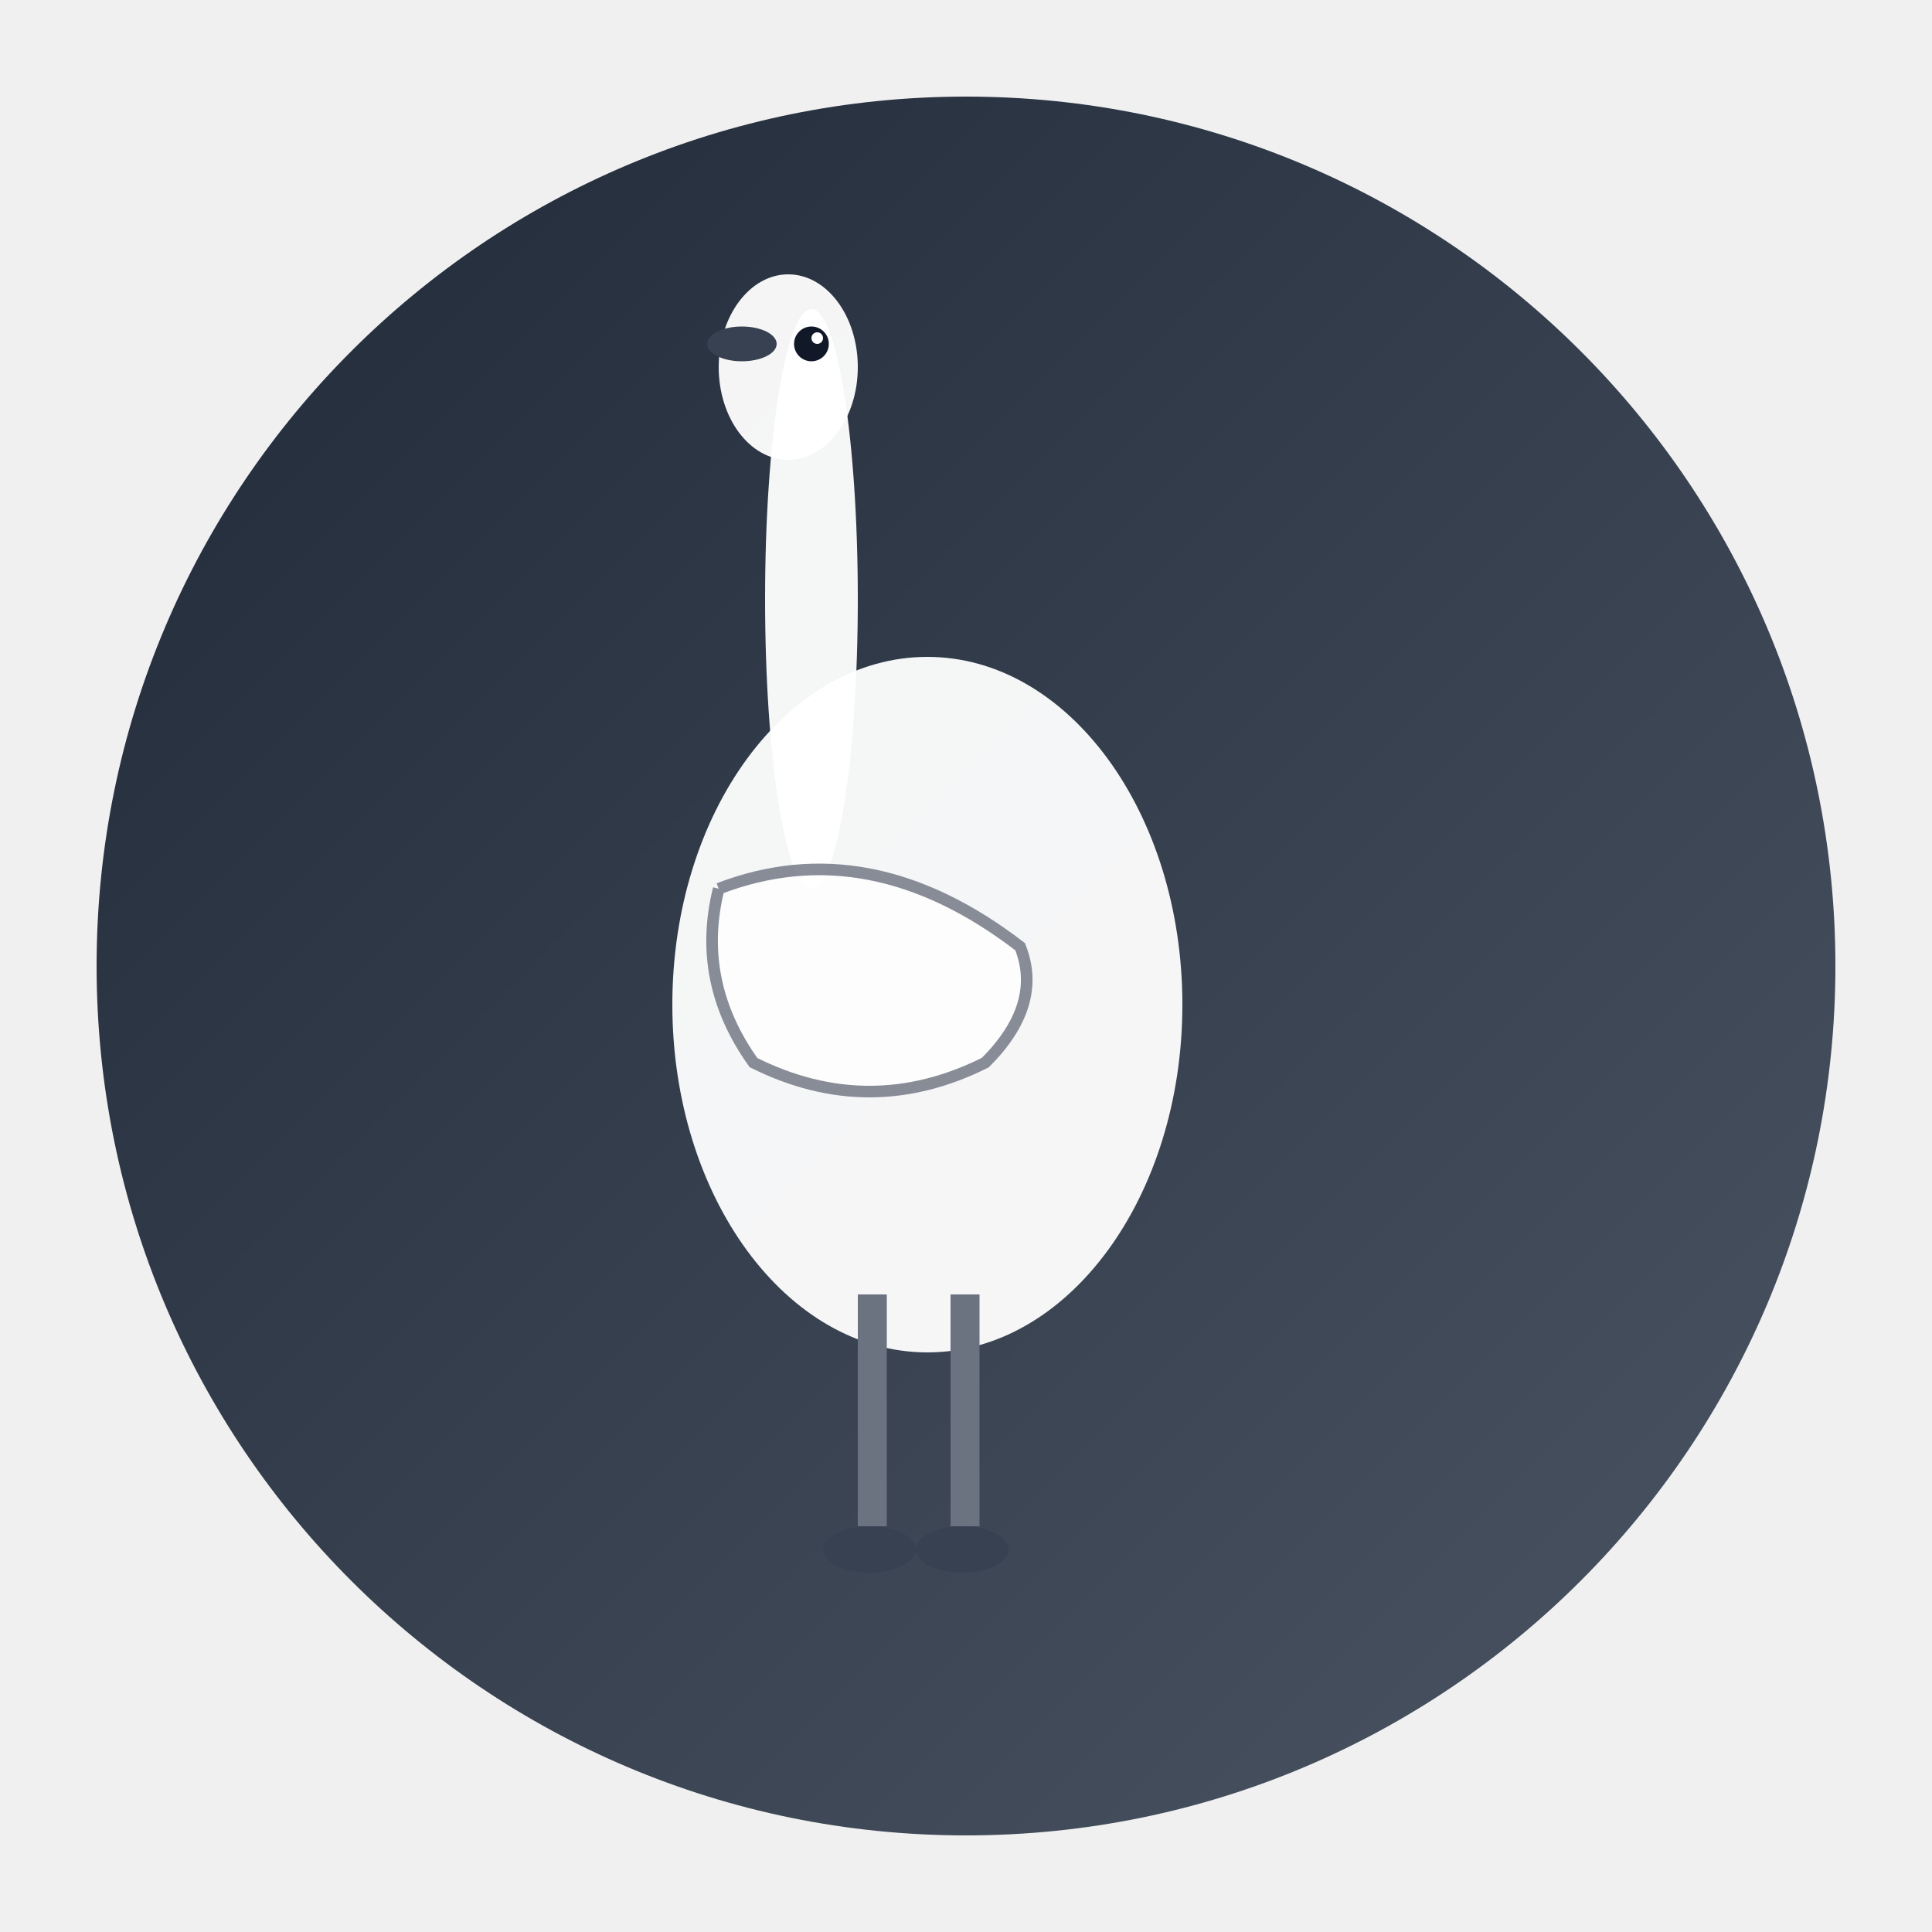
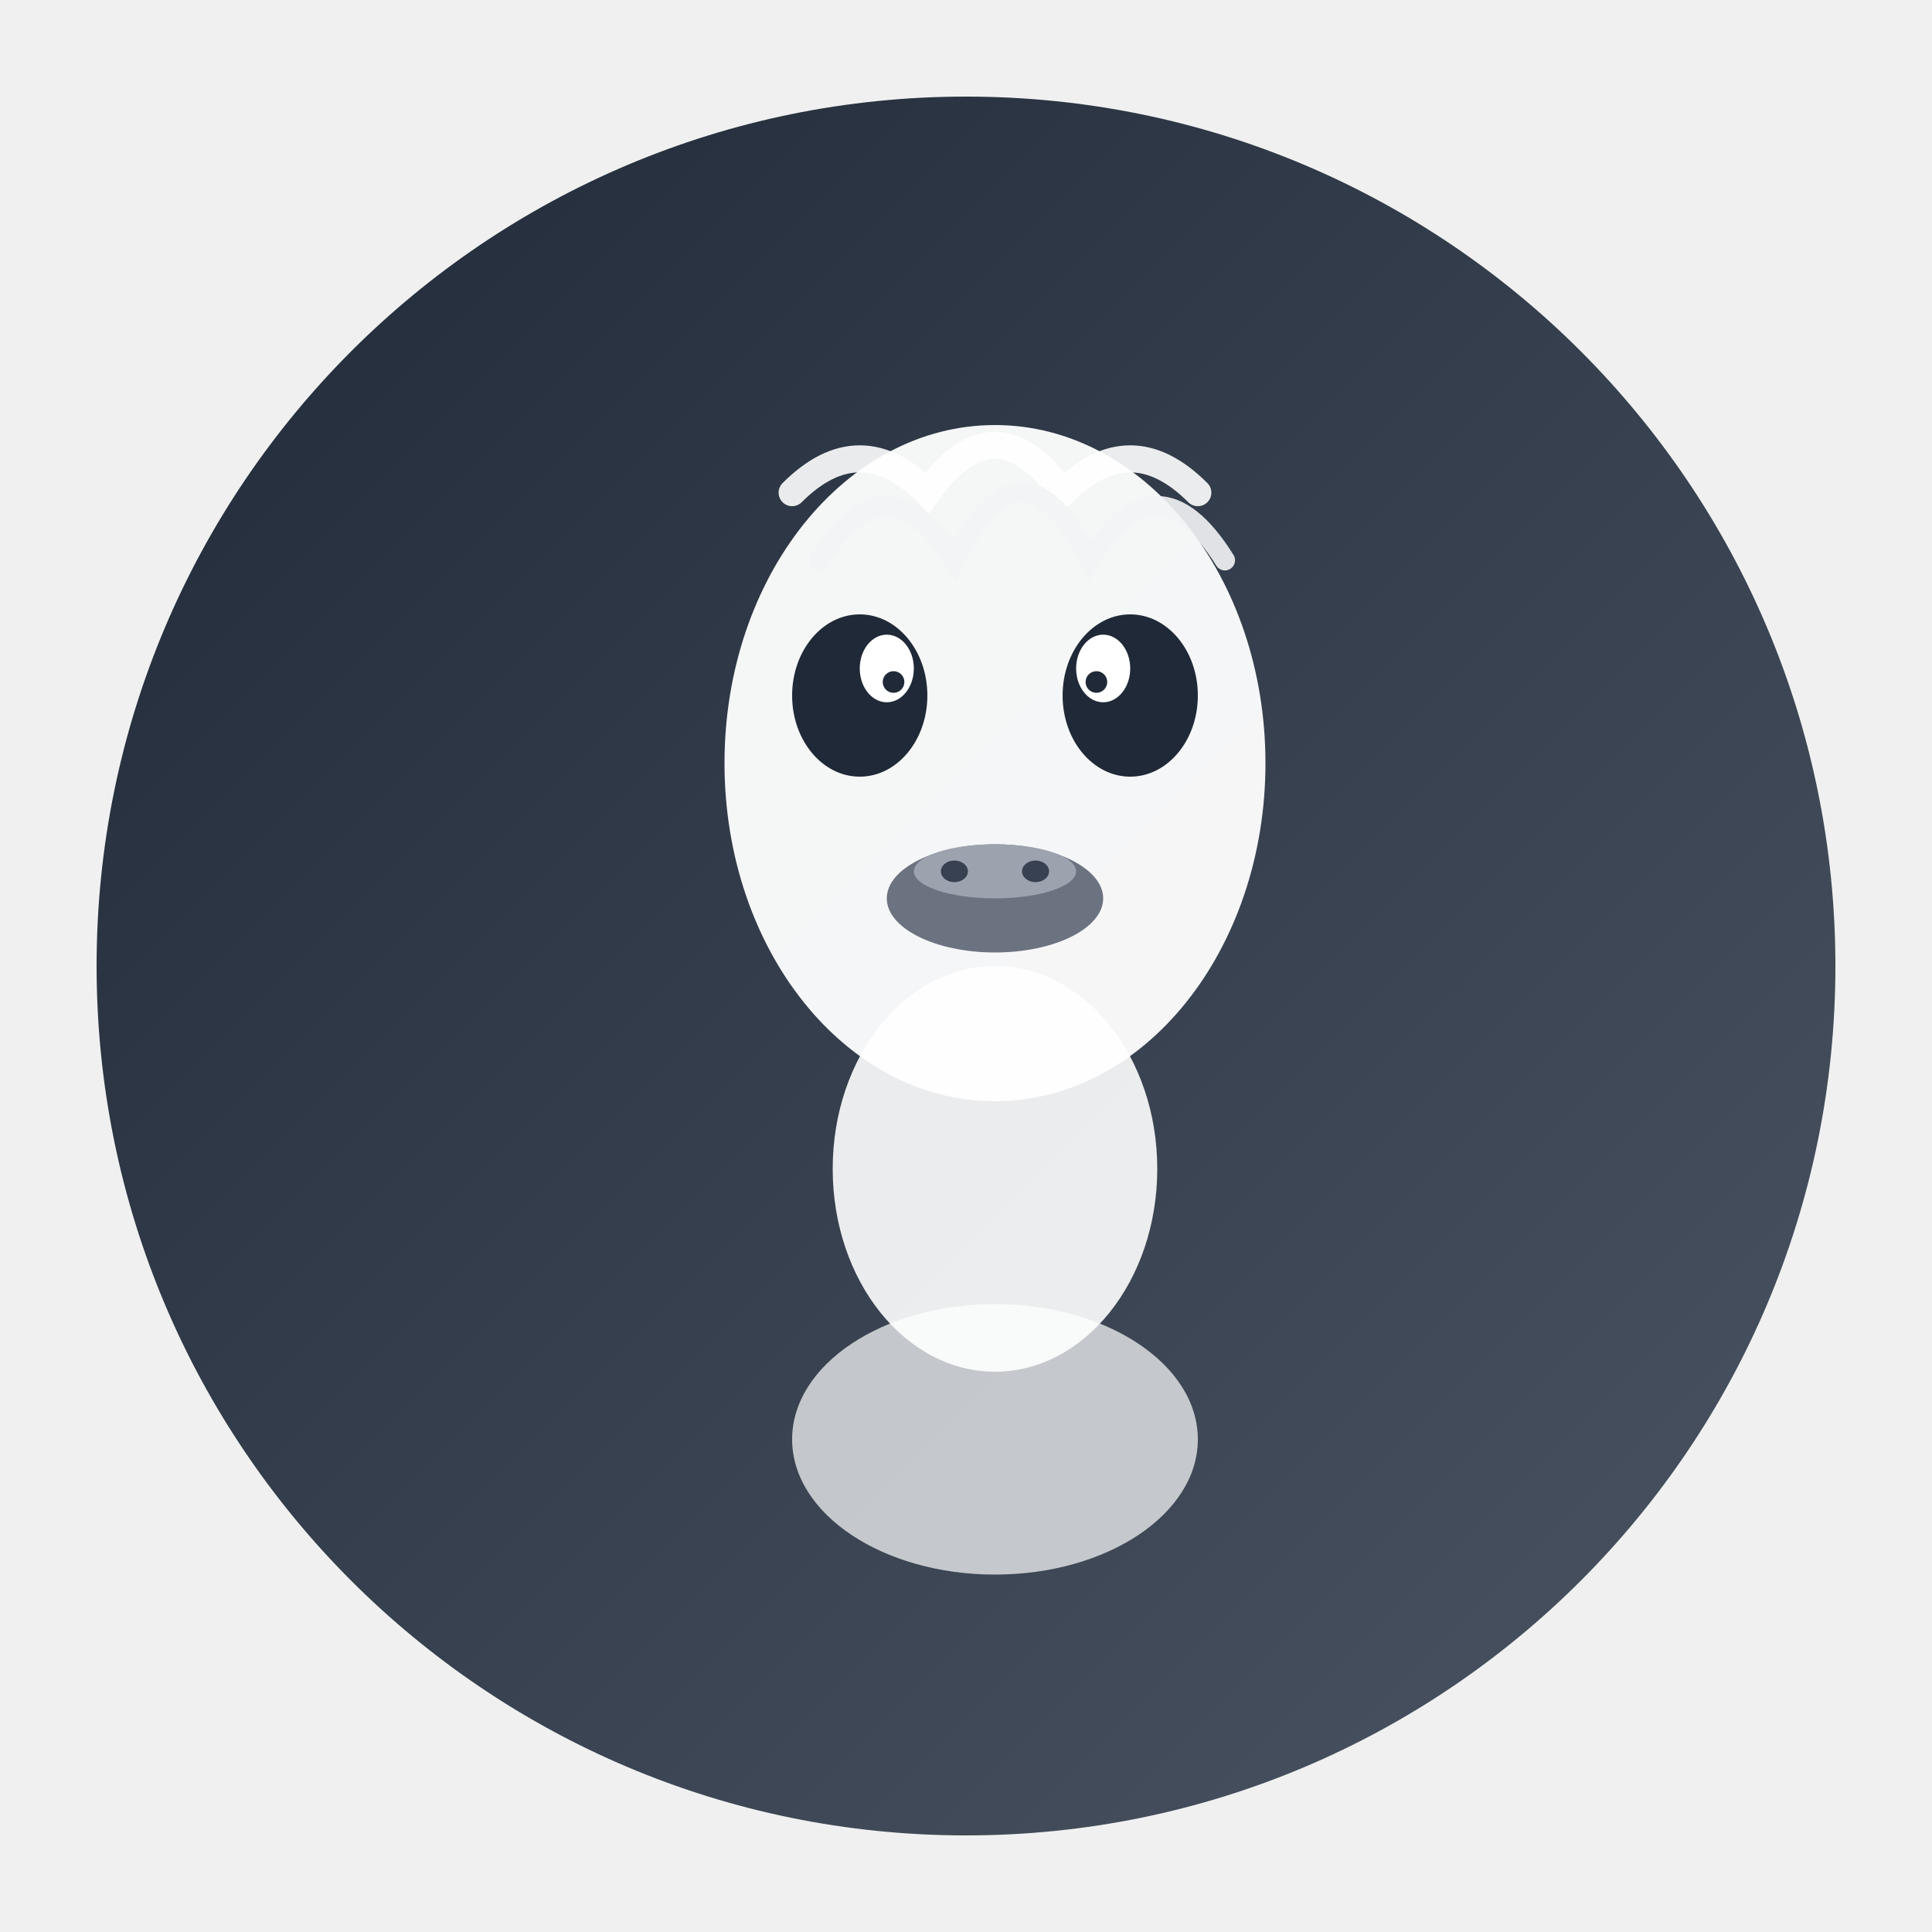
<svg xmlns="http://www.w3.org/2000/svg" viewBox="0 0 100 100">
  <defs>
    <linearGradient id="brandGradient" x1="0%" y1="0%" x2="100%" y2="100%">
      <stop offset="0%" stop-color="#1f2937" />
      <stop offset="100%" stop-color="#4b5563" />
    </linearGradient>
  </defs>
  <circle cx="50" cy="50" r="45" fill="url(#brandGradient)" />
-   <g transform="translate(18, 10) scale(0.6)">
-     <ellipse cx="50" cy="70" rx="22" ry="30" fill="white" opacity="0.95" />
-     <ellipse cx="40" cy="35" rx="4" ry="25" fill="white" opacity="0.95" />
-     <ellipse cx="38" cy="15" rx="6" ry="8" fill="white" opacity="0.95" />
-     <ellipse cx="34" cy="13" rx="3" ry="1.5" fill="#374151" />
-     <circle cx="40" cy="13" r="1.5" fill="#111827" />
-     <circle cx="40.5" cy="12.5" r="0.5" fill="white" />
-     <rect x="44" y="95" width="2.5" height="20" fill="#6b7280" />
-     <rect x="52" y="95" width="2.5" height="20" fill="#6b7280" />
-     <ellipse cx="45" cy="117" rx="4" ry="2" fill="#374151" />
-     <ellipse cx="53" cy="117" rx="4" ry="2" fill="#374151" />
-     <path d="M32 60 Q45 55 58 65 Q60 70 55 75 Q45 80 35 75 Q30 68 32 60" fill="white" stroke="#6b7280" stroke-width="1" opacity="0.8" />
+   <g transform="translate(20, 15) scale(0.7)">
+     <ellipse cx="45" cy="35" rx="20" ry="25" fill="white" opacity="0.95" />
+     <g opacity="0.90">
+       <path d="M30 15 Q35 10 40 15 Q45 8 50 15 Q55 10 60 15" stroke="white" stroke-width="2" fill="none" stroke-linecap="round" />
+       <path d="M32 20 Q37 12 42 20 Q47 10 52 20 Q57 12 62 20" stroke="#f3f4f6" stroke-width="1.5" fill="none" stroke-linecap="round" />
+     </g>
+     <g>
+       <ellipse cx="35" cy="30" rx="5" ry="6" fill="#1f2937" />
+       <ellipse cx="37" cy="28" rx="2" ry="2.5" fill="white" />
+       <circle cx="37.5" cy="29" r="0.8" fill="#1f2937" />
+       <ellipse cx="55" cy="30" rx="5" ry="6" fill="#1f2937" />
+       <ellipse cx="53" cy="28" rx="2" ry="2.5" fill="white" />
+       <circle cx="52.5" cy="29" r="0.8" fill="#1f2937" />
+     </g>
+     <ellipse cx="45" cy="45" rx="8" ry="4" fill="#6b7280" />
+     <ellipse cx="45" cy="43" rx="6" ry="2" fill="#9ca3af" />
+     <ellipse cx="42" cy="43" rx="1" ry="0.8" fill="#374151" />
+     <ellipse cx="48" cy="43" rx="1" ry="0.8" fill="#374151" />
+     <ellipse cx="45" cy="65" rx="12" ry="15" fill="white" opacity="0.90" />
+     <ellipse cx="45" cy="85" rx="15" ry="10" fill="white" opacity="0.70" />
  </g>
</svg>
